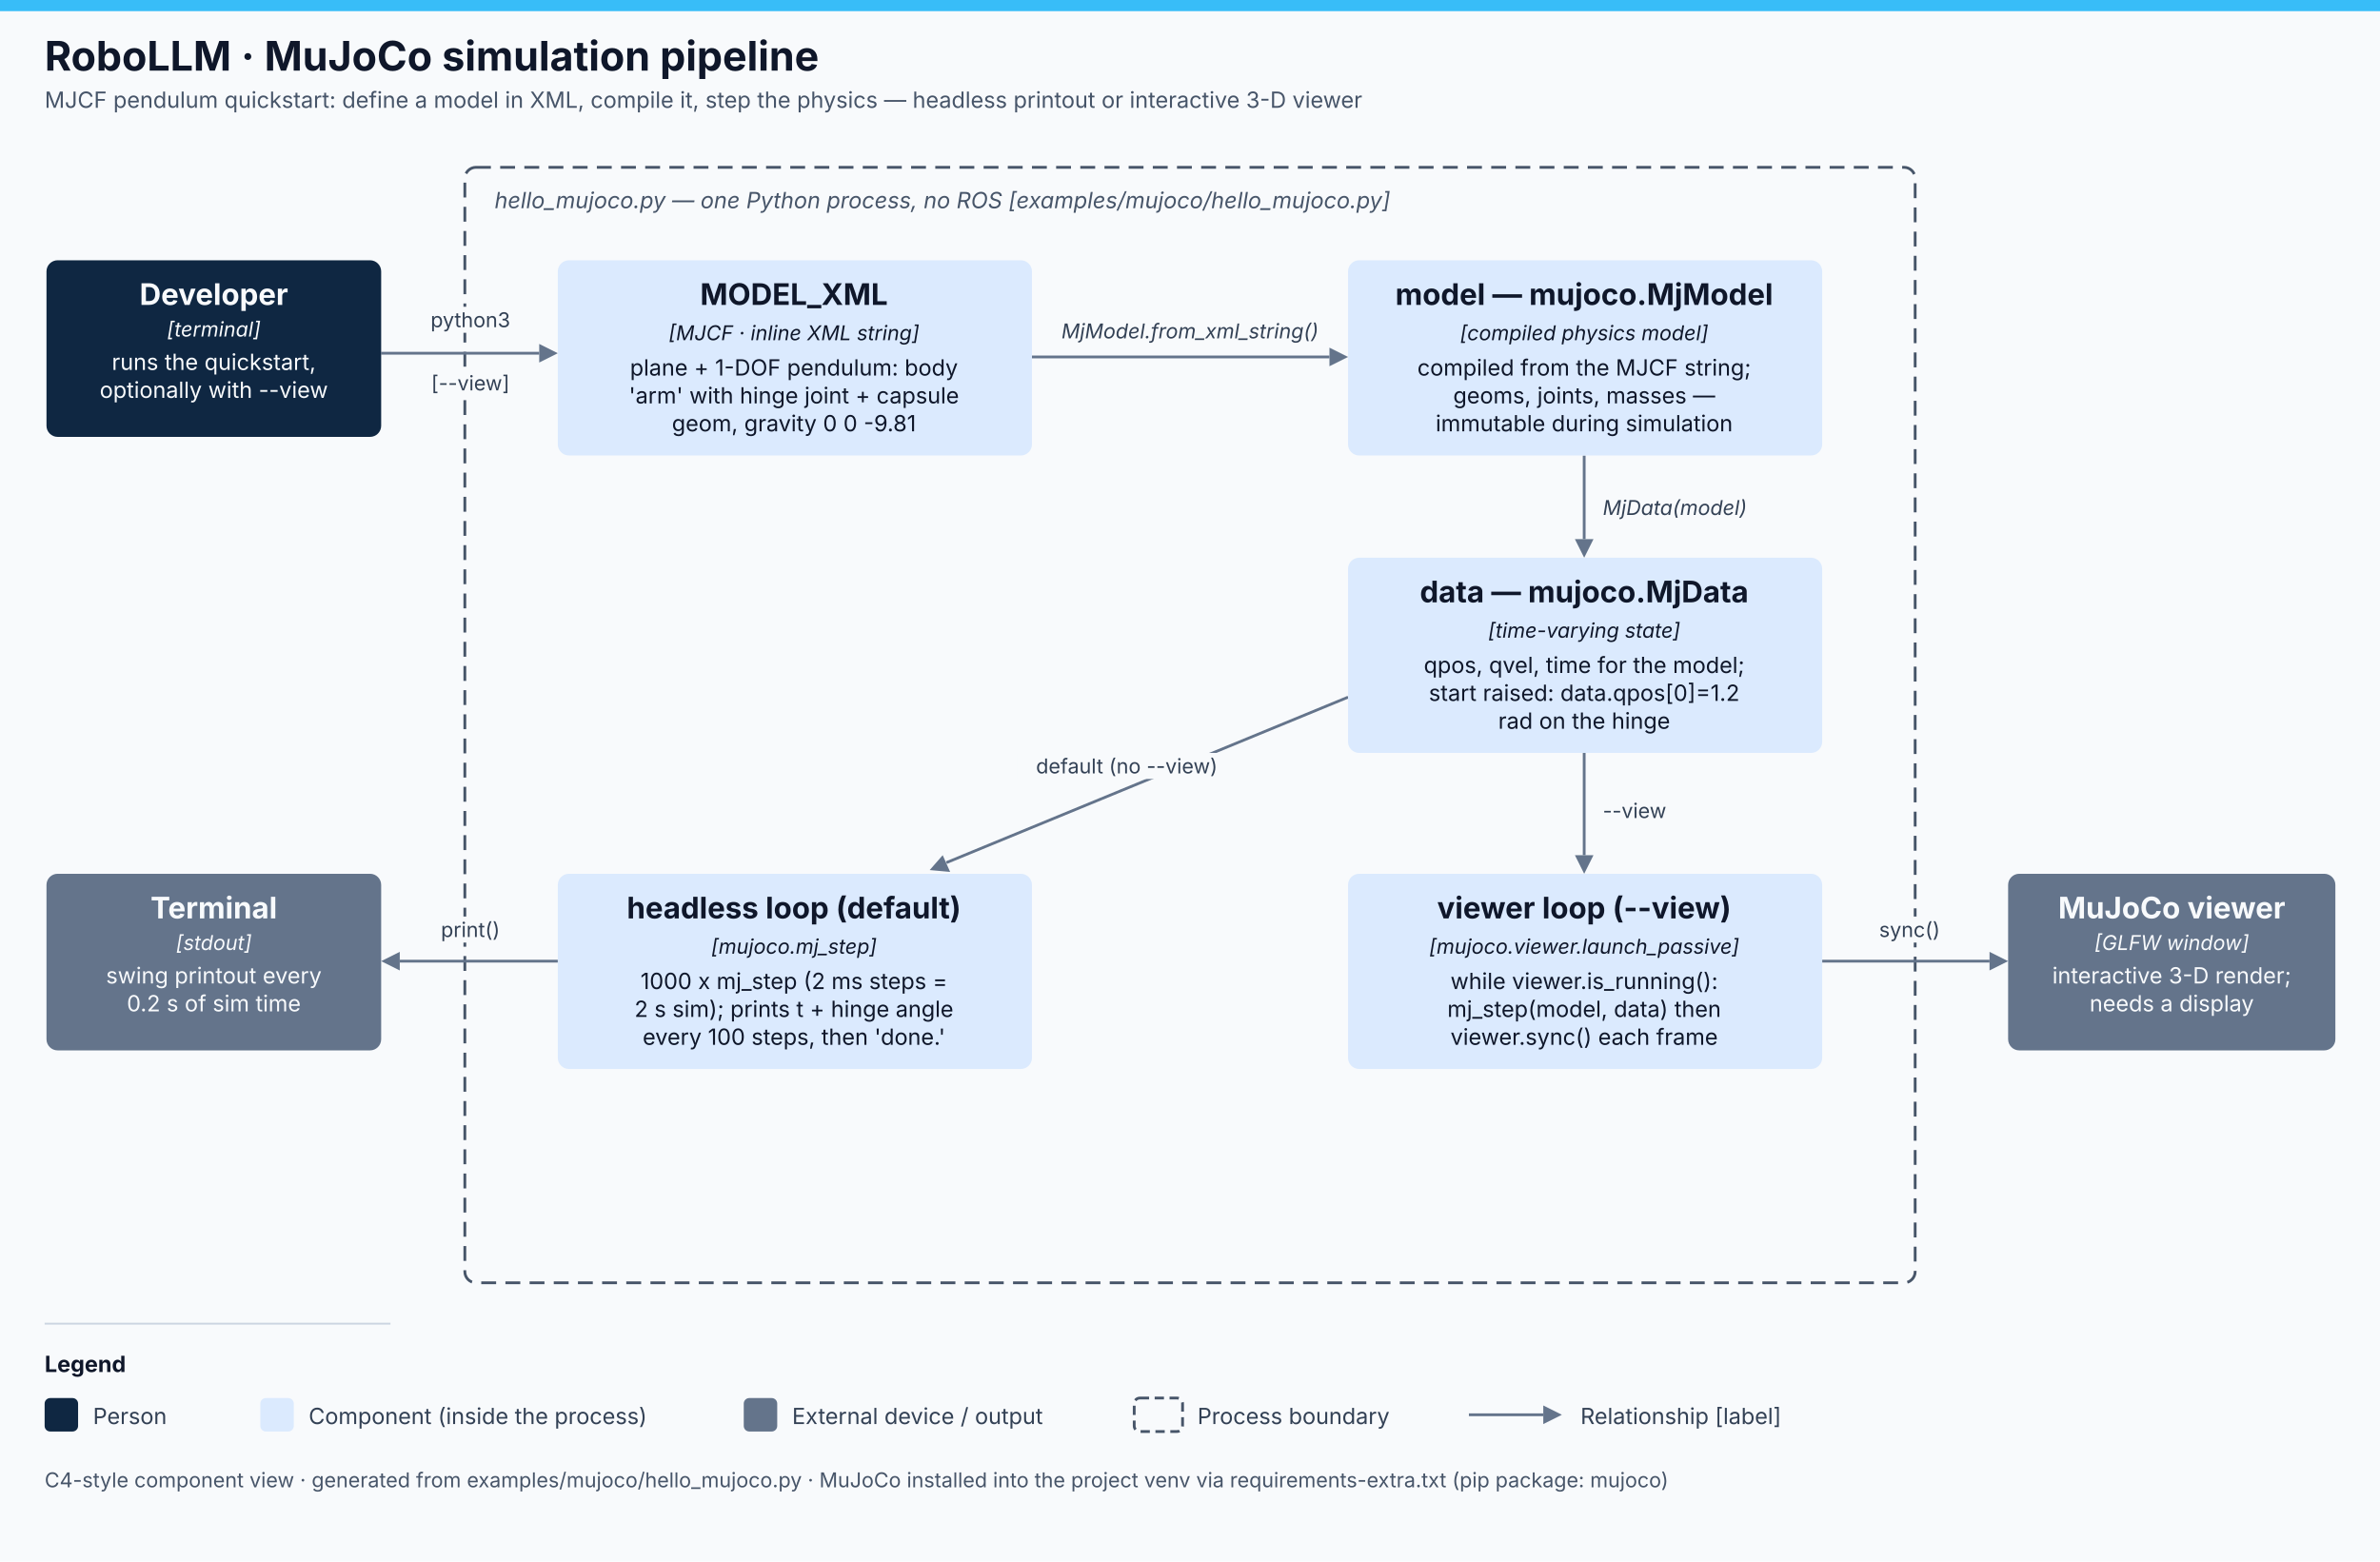
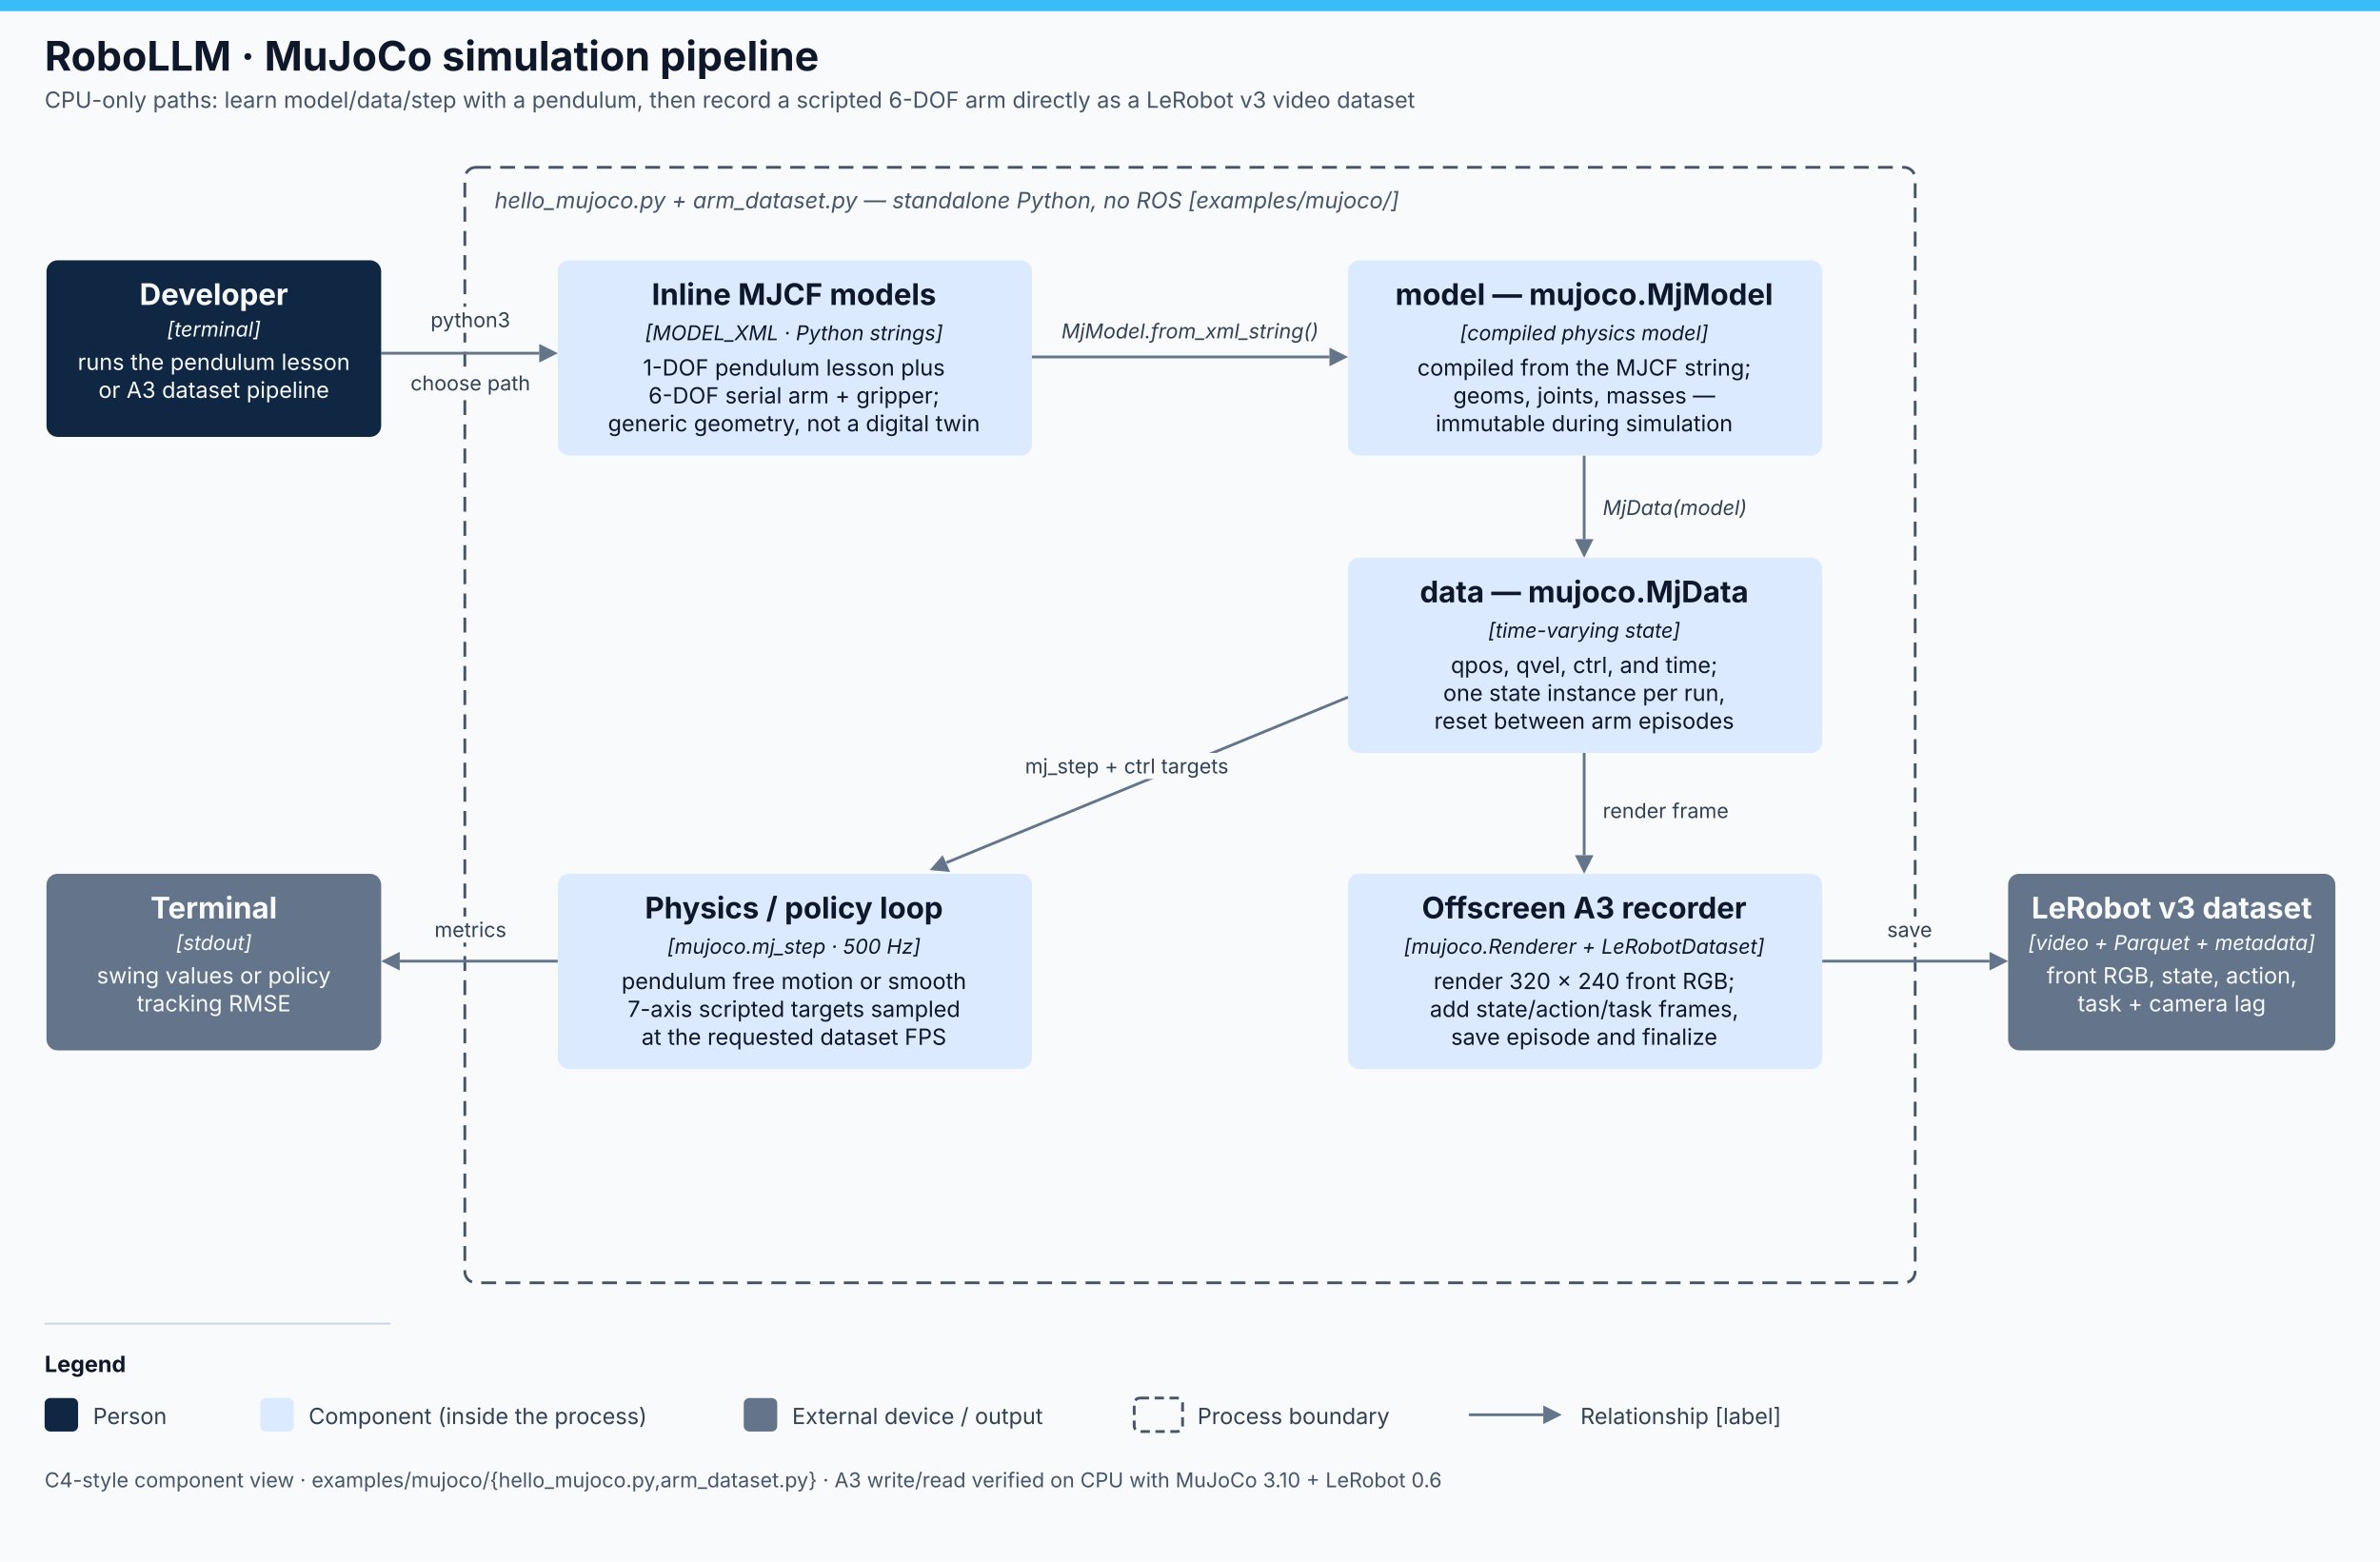
<svg xmlns="http://www.w3.org/2000/svg" viewBox="0 0 1280 840" font-family="Inter, Segoe UI, Arial, sans-serif" role="img" aria-labelledby="title desc">
  <rect x="0" y="0" width="1280" height="840" fill="#F8FAFC" />
  <text x="24" y="38" font-size="22" font-weight="700" fill="#0F172A">RoboLLM · MuJoCo simulation pipeline</text>
-   <text x="24" y="58" font-size="12" fill="#475569">MJCF pendulum quickstart: define a model in XML, compile it, step the physics — headless printout or interactive 3-D viewer</text>
+   <text x="24" y="58" font-size="12" fill="#475569">CPU-only paths: learn model/data/step with a pendulum, then record a scripted 6-DOF arm directly as a LeRobot v3 video dataset</text>
  <rect x="250" y="90" width="780" height="600" rx="6" fill="none" stroke="#475569" stroke-width="1.5" stroke-dasharray="8,5" />
-   <text x="266" y="112" font-size="12" font-style="italic" fill="#475569">hello_mujoco.py — one Python process, no ROS  [examples/mujoco/hello_mujoco.py]</text>
+   <text x="266" y="112" font-size="12" font-style="italic" fill="#475569">hello_mujoco.py + arm_dataset.py — standalone Python, no ROS  [examples/mujoco/]</text>
  <line x1="205" y1="190" x2="290" y2="190" stroke="#64748B" stroke-width="1.5" />
  <polygon points="300,190 290,185 290,195" fill="#64748B" />
  <rect x="228" y="165" width="50" height="14" fill="#F8FAFC" />
  <text x="253" y="176" font-size="11" fill="#334155" text-anchor="middle">python3</text>
  <rect x="222" y="199" width="62" height="14" fill="#F8FAFC" />
-   <text x="253" y="210" font-size="11" fill="#334155" text-anchor="middle">[--view]</text>
+   <text x="253" y="210" font-size="11" fill="#334155" text-anchor="middle">choose path</text>
  <line x1="555" y1="192" x2="715" y2="192" stroke="#64748B" stroke-width="1.5" />
  <polygon points="725,192 715,187 715,197" fill="#64748B" />
  <text x="640" y="182" font-size="11" font-style="italic" fill="#334155" text-anchor="middle">MjModel.from_xml_string()</text>
  <line x1="852" y1="245" x2="852" y2="290" stroke="#64748B" stroke-width="1.5" />
  <polygon points="852,300 847,290 857,290" fill="#64748B" />
  <text x="862" y="277" font-size="11" font-style="italic" fill="#334155">MjData(model)</text>
  <line x1="725" y1="375" x2="509" y2="464" stroke="#64748B" stroke-width="1.5" />
  <polygon points="500,468 507,460 511,469" fill="#64748B" />
  <rect x="547" y="405" width="118" height="14" fill="#F8FAFC" />
-   <text x="606" y="416" font-size="11" fill="#334155" text-anchor="middle">default (no --view)</text>
+   <text x="606" y="416" font-size="11" fill="#334155" text-anchor="middle">mj_step + ctrl targets</text>
  <line x1="852" y1="405" x2="852" y2="460" stroke="#64748B" stroke-width="1.5" />
  <polygon points="852,470 847,460 857,460" fill="#64748B" />
-   <text x="862" y="440" font-size="11" fill="#334155">--view</text>
+   <text x="862" y="440" font-size="11" fill="#334155">render frame</text>
  <line x1="300" y1="517" x2="215" y2="517" stroke="#64748B" stroke-width="1.5" />
  <polygon points="205,517 215,512 215,522" fill="#64748B" />
-   <rect x="232" y="493" width="42" height="14" fill="#F8FAFC" />
-   <text x="253" y="504" font-size="11" fill="#334155" text-anchor="middle">print()</text>
+   <rect x="225" y="493" width="56" height="14" fill="#F8FAFC" />
+   <text x="253" y="504" font-size="11" fill="#334155" text-anchor="middle">metrics</text>
  <line x1="980" y1="517" x2="1070" y2="517" stroke="#64748B" stroke-width="1.5" />
  <polygon points="1080,517 1070,512 1070,522" fill="#64748B" />
  <rect x="1005" y="493" width="44" height="14" fill="#F8FAFC" />
-   <text x="1027" y="504" font-size="11" fill="#334155" text-anchor="middle">sync()</text>
+   <text x="1027" y="504" font-size="11" fill="#334155" text-anchor="middle">save</text>
  <g>
    <rect x="25" y="140" width="180" height="95" rx="6" fill="#0F2742" />
    <text x="115" y="164" font-size="16" font-weight="bold" fill="#F8FAFC" text-anchor="middle">Developer</text>
    <text x="115" y="181" font-size="11" font-style="italic" fill="#F8FAFC" text-anchor="middle">[terminal]</text>
-     <text x="115" y="199" font-size="12" fill="#F8FAFC" text-anchor="middle">runs the quickstart,</text>
-     <text x="115" y="214" font-size="12" fill="#F8FAFC" text-anchor="middle">optionally with --view</text>
+     <text x="115" y="199" font-size="12" fill="#F8FAFC" text-anchor="middle">runs the pendulum lesson</text>
+     <text x="115" y="214" font-size="12" fill="#F8FAFC" text-anchor="middle">or A3 dataset pipeline</text>
  </g>
  <g>
    <rect x="25" y="470" width="180" height="95" rx="6" fill="#64748B" />
    <text x="115" y="494" font-size="16" font-weight="bold" fill="#F8FAFC" text-anchor="middle">Terminal</text>
    <text x="115" y="511" font-size="11" font-style="italic" fill="#F8FAFC" text-anchor="middle">[stdout]</text>
-     <text x="115" y="529" font-size="12" fill="#F8FAFC" text-anchor="middle">swing printout every</text>
-     <text x="115" y="544" font-size="12" fill="#F8FAFC" text-anchor="middle">0.2 s of sim time</text>
+     <text x="115" y="529" font-size="12" fill="#F8FAFC" text-anchor="middle">swing values or policy</text>
+     <text x="115" y="544" font-size="12" fill="#F8FAFC" text-anchor="middle">tracking RMSE</text>
  </g>
  <g>
    <rect x="1080" y="470" width="176" height="95" rx="6" fill="#64748B" />
-     <text x="1168" y="494" font-size="16" font-weight="bold" fill="#F8FAFC" text-anchor="middle">MuJoCo viewer</text>
-     <text x="1168" y="511" font-size="11" font-style="italic" fill="#F8FAFC" text-anchor="middle">[GLFW window]</text>
-     <text x="1168" y="529" font-size="12" fill="#F8FAFC" text-anchor="middle">interactive 3-D render;</text>
-     <text x="1168" y="544" font-size="12" fill="#F8FAFC" text-anchor="middle">needs a display</text>
+     <text x="1168" y="494" font-size="16" font-weight="bold" fill="#F8FAFC" text-anchor="middle">LeRobot v3 dataset</text>
+     <text x="1168" y="511" font-size="11" font-style="italic" fill="#F8FAFC" text-anchor="middle">[video + Parquet + metadata]</text>
+     <text x="1168" y="529" font-size="12" fill="#F8FAFC" text-anchor="middle">front RGB, state, action,</text>
+     <text x="1168" y="544" font-size="12" fill="#F8FAFC" text-anchor="middle">task + camera lag</text>
  </g>
  <g>
    <rect x="300" y="140" width="255" height="105" rx="6" fill="#DBEAFE" />
-     <text x="427" y="164" font-size="16" font-weight="bold" fill="#0F172A" text-anchor="middle">MODEL_XML</text>
-     <text x="427" y="183" font-size="11" font-style="italic" fill="#0F172A" text-anchor="middle">[MJCF · inline XML string]</text>
-     <text x="427" y="202" font-size="12" fill="#0F172A" text-anchor="middle">plane + 1-DOF pendulum: body</text>
-     <text x="427" y="217" font-size="12" fill="#0F172A" text-anchor="middle">'arm' with hinge joint + capsule</text>
-     <text x="427" y="232" font-size="12" fill="#0F172A" text-anchor="middle">geom, gravity 0 0 -9.81</text>
+     <text x="427" y="164" font-size="16" font-weight="bold" fill="#0F172A" text-anchor="middle">Inline MJCF models</text>
+     <text x="427" y="183" font-size="11" font-style="italic" fill="#0F172A" text-anchor="middle">[MODEL_XML · Python strings]</text>
+     <text x="427" y="202" font-size="12" fill="#0F172A" text-anchor="middle">1-DOF pendulum lesson plus</text>
+     <text x="427" y="217" font-size="12" fill="#0F172A" text-anchor="middle">6-DOF serial arm + gripper;</text>
+     <text x="427" y="232" font-size="12" fill="#0F172A" text-anchor="middle">generic geometry, not a digital twin</text>
  </g>
  <g>
    <rect x="725" y="140" width="255" height="105" rx="6" fill="#DBEAFE" />
    <text x="852" y="164" font-size="16" font-weight="bold" fill="#0F172A" text-anchor="middle">model — mujoco.MjModel</text>
    <text x="852" y="183" font-size="11" font-style="italic" fill="#0F172A" text-anchor="middle">[compiled physics model]</text>
    <text x="852" y="202" font-size="12" fill="#0F172A" text-anchor="middle">compiled from the MJCF string;</text>
    <text x="852" y="217" font-size="12" fill="#0F172A" text-anchor="middle">geoms, joints, masses —</text>
    <text x="852" y="232" font-size="12" fill="#0F172A" text-anchor="middle">immutable during simulation</text>
  </g>
  <g>
    <rect x="725" y="300" width="255" height="105" rx="6" fill="#DBEAFE" />
    <text x="852" y="324" font-size="16" font-weight="bold" fill="#0F172A" text-anchor="middle">data — mujoco.MjData</text>
    <text x="852" y="343" font-size="11" font-style="italic" fill="#0F172A" text-anchor="middle">[time-varying state]</text>
-     <text x="852" y="362" font-size="12" fill="#0F172A" text-anchor="middle">qpos, qvel, time for the model;</text>
-     <text x="852" y="377" font-size="12" fill="#0F172A" text-anchor="middle">start raised: data.qpos[0]=1.2</text>
-     <text x="852" y="392" font-size="12" fill="#0F172A" text-anchor="middle">rad on the hinge</text>
+     <text x="852" y="362" font-size="12" fill="#0F172A" text-anchor="middle">qpos, qvel, ctrl, and time;</text>
+     <text x="852" y="377" font-size="12" fill="#0F172A" text-anchor="middle">one state instance per run,</text>
+     <text x="852" y="392" font-size="12" fill="#0F172A" text-anchor="middle">reset between arm episodes</text>
  </g>
  <g>
    <rect x="300" y="470" width="255" height="105" rx="6" fill="#DBEAFE" />
-     <text x="427" y="494" font-size="16" font-weight="bold" fill="#0F172A" text-anchor="middle">headless loop (default)</text>
-     <text x="427" y="513" font-size="11" font-style="italic" fill="#0F172A" text-anchor="middle">[mujoco.mj_step]</text>
-     <text x="427" y="532" font-size="12" fill="#0F172A" text-anchor="middle">1000 x mj_step (2 ms steps =</text>
-     <text x="427" y="547" font-size="12" fill="#0F172A" text-anchor="middle">2 s sim); prints t + hinge angle</text>
-     <text x="427" y="562" font-size="12" fill="#0F172A" text-anchor="middle">every 100 steps, then 'done.'</text>
+     <text x="427" y="494" font-size="16" font-weight="bold" fill="#0F172A" text-anchor="middle">Physics / policy loop</text>
+     <text x="427" y="513" font-size="11" font-style="italic" fill="#0F172A" text-anchor="middle">[mujoco.mj_step · 500 Hz]</text>
+     <text x="427" y="532" font-size="12" fill="#0F172A" text-anchor="middle">pendulum free motion or smooth</text>
+     <text x="427" y="547" font-size="12" fill="#0F172A" text-anchor="middle">7-axis scripted targets sampled</text>
+     <text x="427" y="562" font-size="12" fill="#0F172A" text-anchor="middle">at the requested dataset FPS</text>
  </g>
  <g>
    <rect x="725" y="470" width="255" height="105" rx="6" fill="#DBEAFE" />
-     <text x="852" y="494" font-size="16" font-weight="bold" fill="#0F172A" text-anchor="middle">viewer loop (--view)</text>
-     <text x="852" y="513" font-size="11" font-style="italic" fill="#0F172A" text-anchor="middle">[mujoco.viewer.launch_passive]</text>
-     <text x="852" y="532" font-size="12" fill="#0F172A" text-anchor="middle">while viewer.is_running():</text>
-     <text x="852" y="547" font-size="12" fill="#0F172A" text-anchor="middle">mj_step(model, data) then</text>
-     <text x="852" y="562" font-size="12" fill="#0F172A" text-anchor="middle">viewer.sync() each frame</text>
+     <text x="852" y="494" font-size="16" font-weight="bold" fill="#0F172A" text-anchor="middle">Offscreen A3 recorder</text>
+     <text x="852" y="513" font-size="11" font-style="italic" fill="#0F172A" text-anchor="middle">[mujoco.Renderer + LeRobotDataset]</text>
+     <text x="852" y="532" font-size="12" fill="#0F172A" text-anchor="middle">render 320 × 240 front RGB;</text>
+     <text x="852" y="547" font-size="12" fill="#0F172A" text-anchor="middle">add state/action/task frames,</text>
+     <text x="852" y="562" font-size="12" fill="#0F172A" text-anchor="middle">save episode and finalize</text>
  </g>
  <line x1="24" y1="712" x2="210" y2="712" stroke="#CBD5E1" stroke-width="1" />
  <text x="24" y="738" font-size="12" font-weight="bold" fill="#0F172A">Legend</text>
  <g>
    <rect x="24" y="752" width="18" height="18" rx="3" fill="#0F2742" />
    <text x="50" y="766" font-size="12" fill="#334155">Person</text>
    <rect x="140" y="752" width="18" height="18" rx="3" fill="#DBEAFE" />
    <text x="166" y="766" font-size="12" fill="#334155">Component (inside the process)</text>
    <rect x="400" y="752" width="18" height="18" rx="3" fill="#64748B" />
    <text x="426" y="766" font-size="12" fill="#334155">External device / output</text>
    <rect x="610" y="752" width="26" height="18" rx="3" fill="none" stroke="#475569" stroke-width="1.5" stroke-dasharray="5,3" />
    <text x="644" y="766" font-size="12" fill="#334155">Process boundary</text>
    <line x1="790" y1="761" x2="830" y2="761" stroke="#64748B" stroke-width="1.5" />
    <polygon points="840,761 830,756 830,766" fill="#64748B" />
    <text x="850" y="766" font-size="12" fill="#334155">Relationship [label]</text>
  </g>
-   <text x="24" y="800" font-size="11" fill="#475569">C4-style component view · generated from examples/mujoco/hello_mujoco.py · MuJoCo installed into the project venv via requirements-extra.txt (pip package: mujoco)</text>
+   <text x="24" y="800" font-size="11" fill="#475569">C4-style component view · examples/mujoco/{hello_mujoco.py,arm_dataset.py} · A3 write/read verified on CPU with MuJoCo 3.10 + LeRobot 0.6</text>
  <rect x="0" y="0" width="100%" height="6" fill="#38BDF8" />
</svg>
